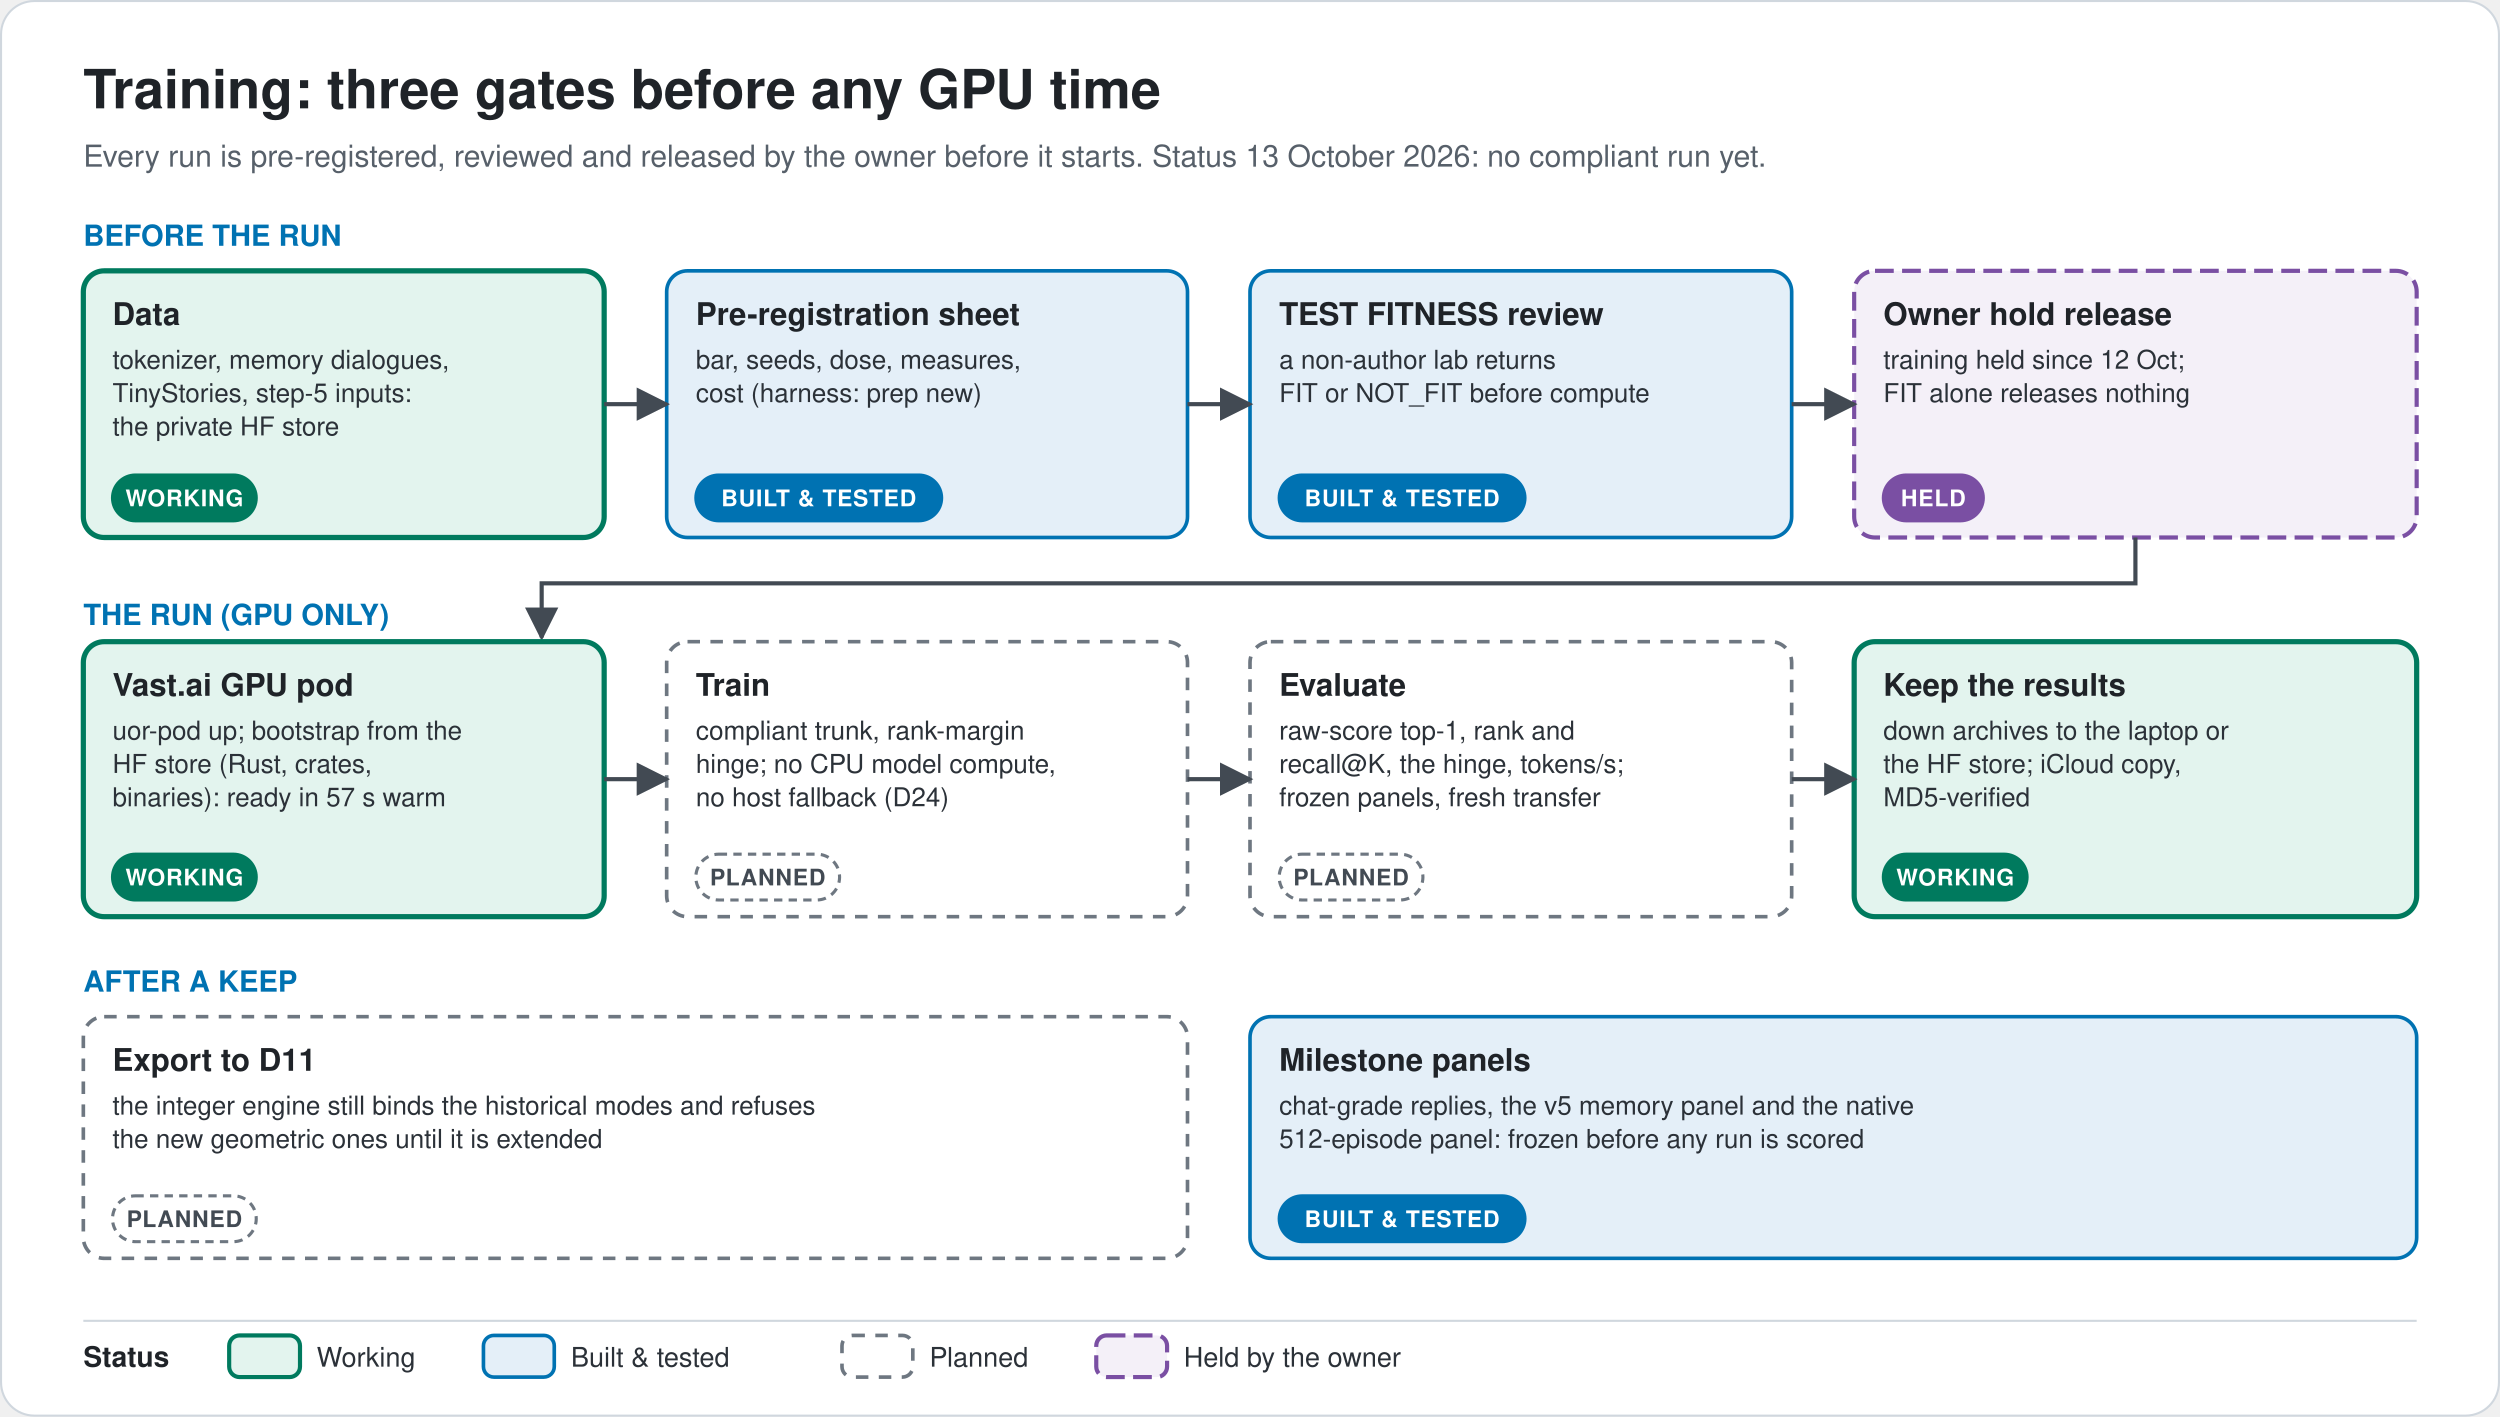
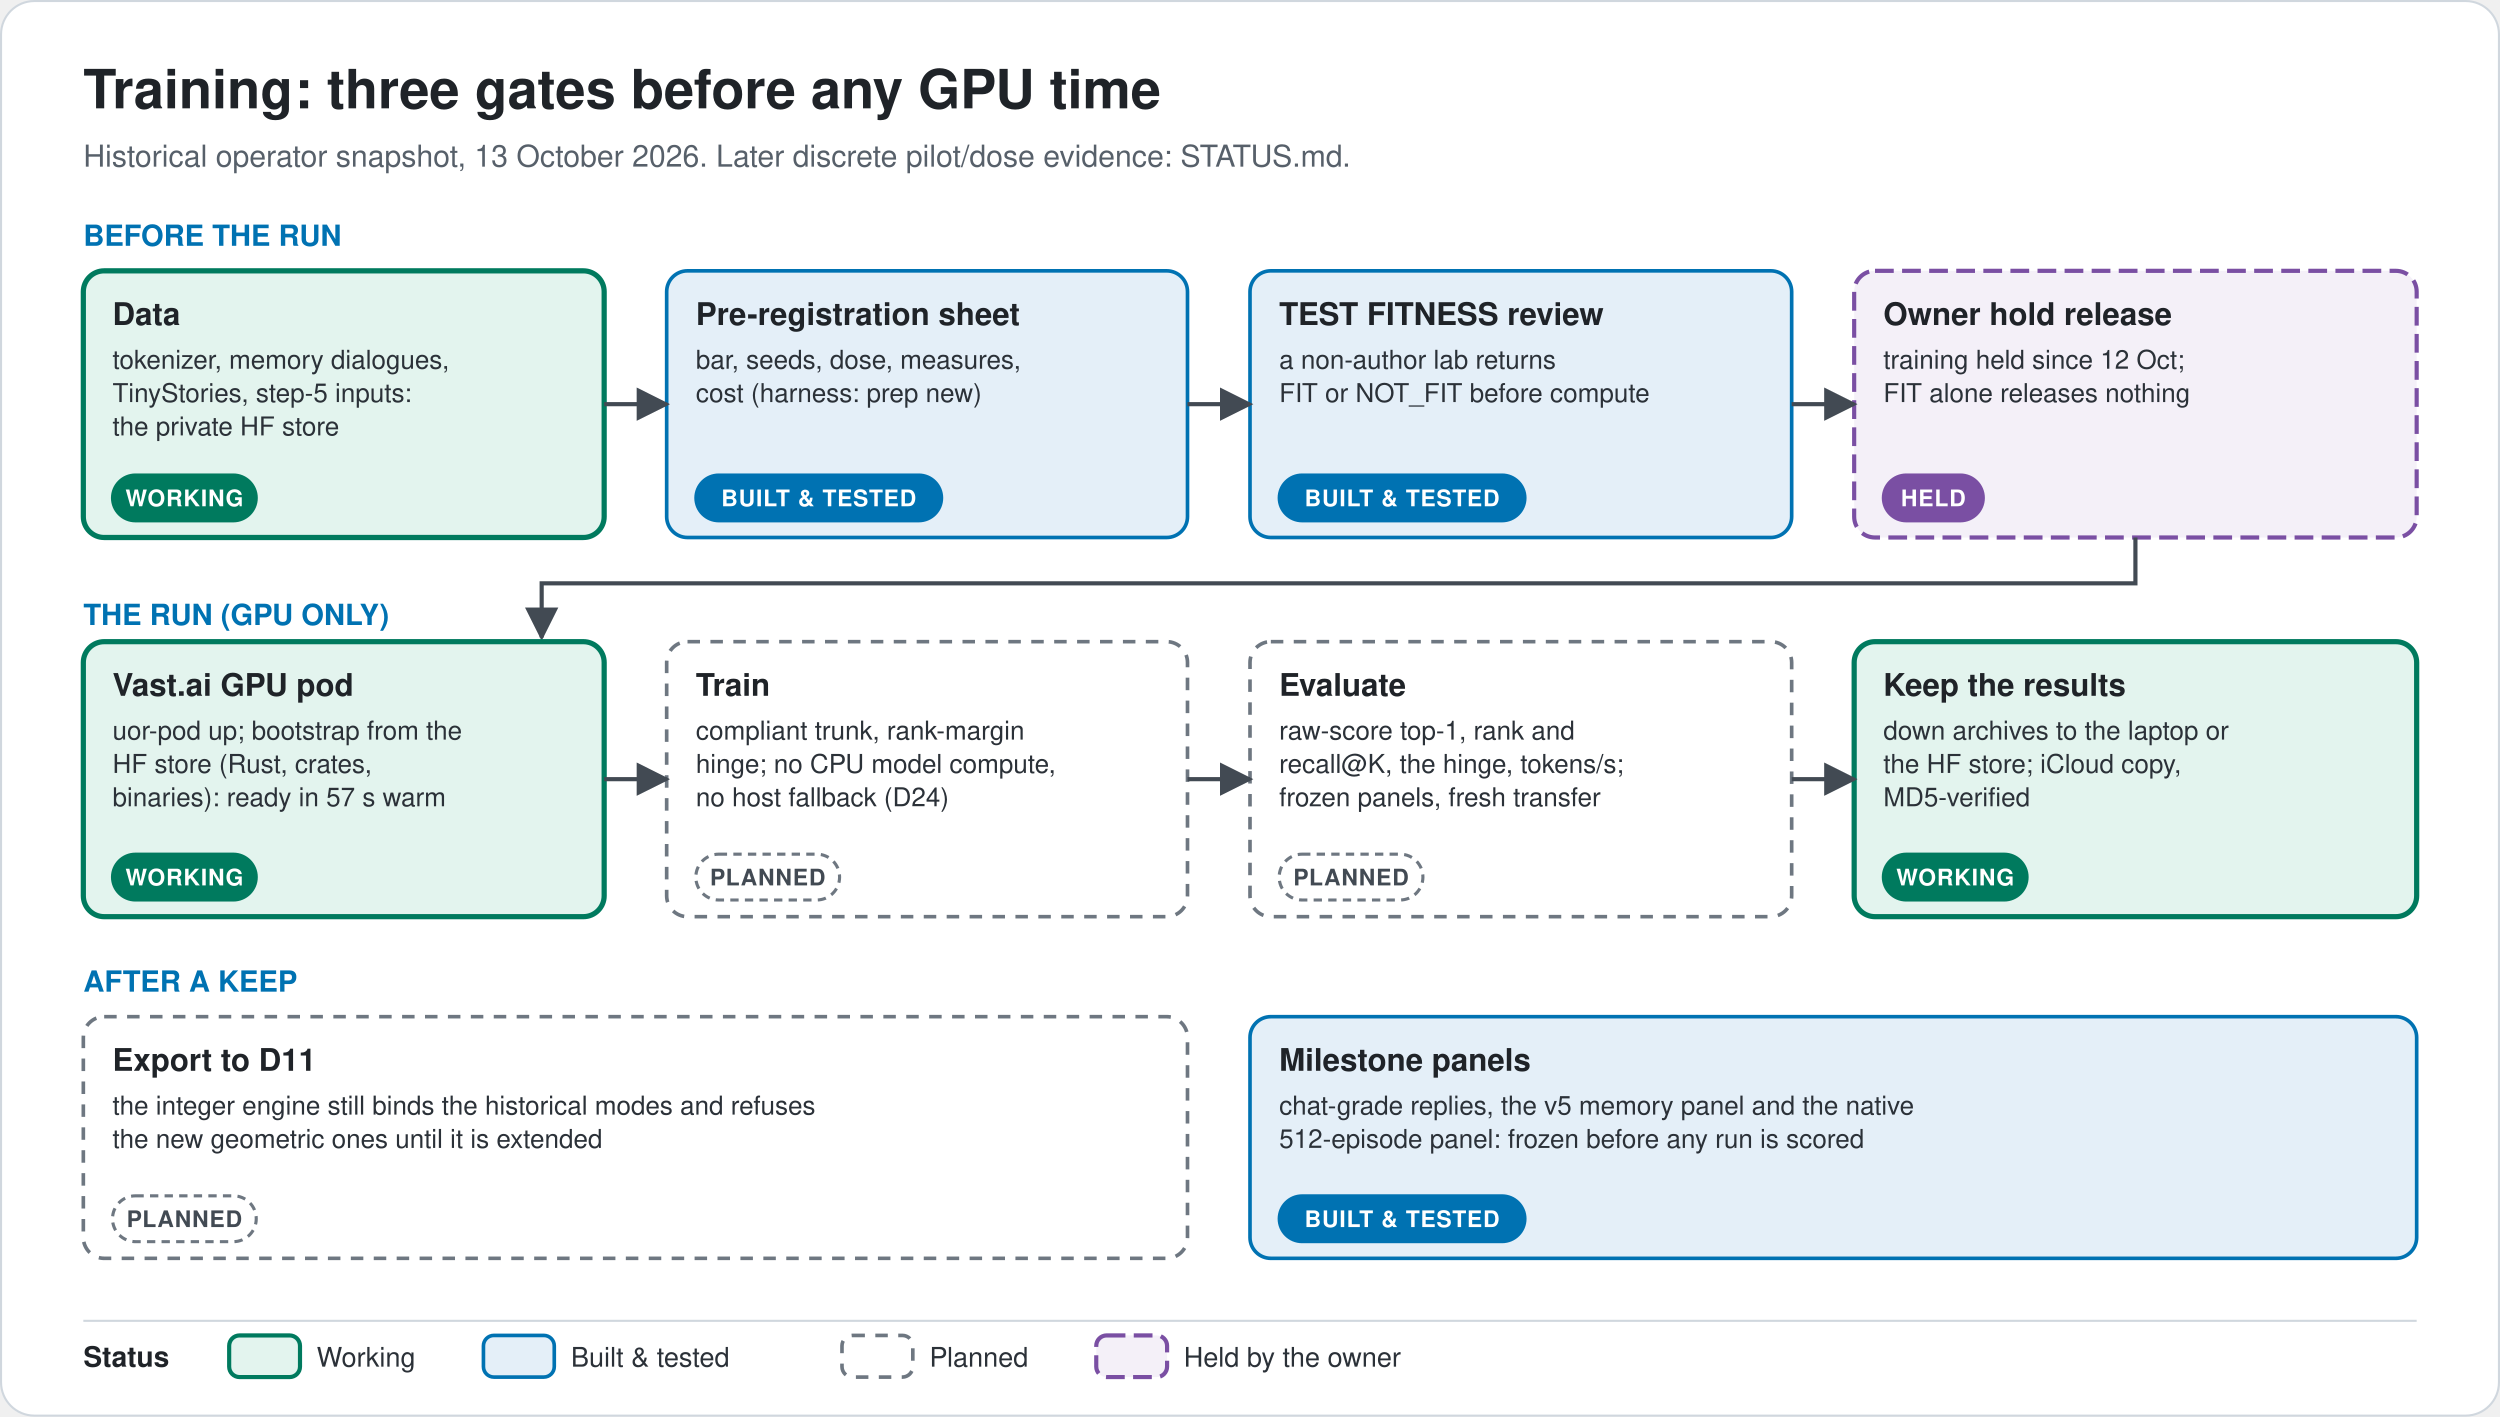
<svg xmlns="http://www.w3.org/2000/svg" viewBox="0 0 1200 680" width="1200" height="680" role="img" aria-labelledby="t d" font-family="-apple-system, BlinkMacSystemFont, 'Segoe UI', Helvetica, Arial, sans-serif">
  <defs>
    <marker id="ah" viewBox="0 0 10 10" refX="9" refY="5" markerWidth="8" markerHeight="8" orient="auto-start-reverse">
      <path d="M0,0 L10,5 L0,10 z" fill="#424A53" />
    </marker>
    <pattern id="hP" width="9" height="9" patternUnits="userSpaceOnUse" patternTransform="rotate(45)">
      <rect width="9" height="9" fill="#FFF7E3" />
      <line x1="0" y1="0" x2="0" y2="9" stroke="#F1D79A" stroke-width="2.2" />
    </pattern>
    <pattern id="hF" width="8" height="8" patternUnits="userSpaceOnUse">
      <rect width="8" height="8" fill="#F0F2F4" />
      <path d="M0,0 L8,8 M8,0 L0,8" stroke="#D3D8DD" stroke-width="1" />
    </pattern>
  </defs>
  <rect x="0.5" y="0.5" width="1199" height="679" rx="16" fill="#FFFFFF" stroke="#D0D7DE" stroke-width="1" />
  <text x="40" y="52" font-size="26" font-weight="700" fill="#1F2328" text-anchor="start">Training: three gates before any GPU time</text>
-   <text x="40" y="80" font-size="14.5" font-weight="400" fill="#57606A" text-anchor="start">Every run is pre-registered, reviewed and released by the owner before it starts. Status 13 October 2026: no compliant run yet.</text>
+   <text x="40" y="80" font-size="14.5" font-weight="400" fill="#57606A" text-anchor="start">Historical operator snapshot, 13 October 2026. Later discrete pilot/dose evidence: STATUS.md.</text>
  <text x="40" y="118" font-size="14" font-weight="700" fill="#0072B2" text-anchor="start">BEFORE THE RUN</text>
  <rect x="40" y="130" width="250" height="128" rx="10" fill="#E3F4EE" stroke="#007A5E" stroke-width="2.5" />
  <text x="54" y="156" font-size="15" font-weight="700" fill="#1F2328" text-anchor="start">Data</text>
  <text x="54" y="177" font-size="12.5" font-weight="400" fill="#2B3138" text-anchor="start">tokenizer, memory dialogues,</text>
  <text x="54" y="193" font-size="12.5" font-weight="400" fill="#2B3138" text-anchor="start">TinyStories, step-5 inputs:</text>
  <text x="54" y="209" font-size="12.5" font-weight="400" fill="#2B3138" text-anchor="start">the private HF store</text>
  <rect x="54" y="228" width="69" height="22" rx="11" fill="#007A5E" stroke="#007A5E" stroke-width="1.5" />
  <text x="88.5" y="243" font-size="11" font-weight="700" fill="#FFFFFF" text-anchor="middle" letter-spacing="0.4">WORKING</text>
  <rect x="320" y="130" width="250" height="128" rx="10" fill="#E4EFF8" stroke="#0072B2" stroke-width="1.75" />
  <text x="334" y="156" font-size="15" font-weight="700" fill="#1F2328" text-anchor="start">Pre-registration sheet</text>
  <text x="334" y="177" font-size="12.5" font-weight="400" fill="#2B3138" text-anchor="start">bar, seeds, dose, measures,</text>
  <text x="334" y="193" font-size="12.5" font-weight="400" fill="#2B3138" text-anchor="start">cost (harness: prep new)</text>
  <rect x="334" y="228" width="118" height="22" rx="11" fill="#0072B2" stroke="#0072B2" stroke-width="1.5" />
  <text x="393" y="243" font-size="11" font-weight="700" fill="#FFFFFF" text-anchor="middle" letter-spacing="0.4">BUILT &amp; TESTED</text>
  <rect x="600" y="130" width="260" height="128" rx="10" fill="#E4EFF8" stroke="#0072B2" stroke-width="1.75" />
  <text x="614" y="156" font-size="15" font-weight="700" fill="#1F2328" text-anchor="start">TEST FITNESS review</text>
  <text x="614" y="177" font-size="12.5" font-weight="400" fill="#2B3138" text-anchor="start">a non-author lab returns</text>
  <text x="614" y="193" font-size="12.5" font-weight="400" fill="#2B3138" text-anchor="start">FIT or NOT_FIT before compute</text>
  <rect x="614" y="228" width="118" height="22" rx="11" fill="#0072B2" stroke="#0072B2" stroke-width="1.5" />
  <text x="673" y="243" font-size="11" font-weight="700" fill="#FFFFFF" text-anchor="middle" letter-spacing="0.4">BUILT &amp; TESTED</text>
  <rect x="890" y="130" width="270" height="128" rx="10" fill="#F4F0F8" stroke="#7A4FA3" stroke-width="2" stroke-dasharray="9 4" />
  <text x="904" y="156" font-size="15" font-weight="700" fill="#1F2328" text-anchor="start">Owner hold release</text>
  <text x="904" y="177" font-size="12.5" font-weight="400" fill="#2B3138" text-anchor="start">training held since 12 Oct;</text>
  <text x="904" y="193" font-size="12.5" font-weight="400" fill="#2B3138" text-anchor="start">FIT alone releases nothing</text>
  <rect x="904" y="228" width="48" height="22" rx="11" fill="#7A4FA3" stroke="#7A4FA3" stroke-width="1.5" />
  <text x="928" y="243" font-size="11" font-weight="700" fill="#FFFFFF" text-anchor="middle" letter-spacing="0.4">HELD</text>
  <path d="M290,194 L320,194" fill="none" stroke="#424A53" stroke-width="2" marker-end="url(#ah)" />
  <path d="M570,194 L600,194" fill="none" stroke="#424A53" stroke-width="2" marker-end="url(#ah)" />
  <path d="M860,194 L890,194" fill="none" stroke="#424A53" stroke-width="2" marker-end="url(#ah)" />
  <path d="M1025,258 L1025,280 L260,280 L260,306" fill="none" stroke="#424A53" stroke-width="2" marker-end="url(#ah)" />
  <text x="40" y="300" font-size="14" font-weight="700" fill="#0072B2" text-anchor="start">THE RUN (GPU ONLY)</text>
  <rect x="40" y="308" width="250" height="132" rx="10" fill="#E3F4EE" stroke="#007A5E" stroke-width="2.5" />
  <text x="54" y="334" font-size="15" font-weight="700" fill="#1F2328" text-anchor="start">Vast.ai GPU pod</text>
  <text x="54" y="355" font-size="12.5" font-weight="400" fill="#2B3138" text-anchor="start">uor-pod up; bootstrap from the</text>
  <text x="54" y="371" font-size="12.5" font-weight="400" fill="#2B3138" text-anchor="start">HF store (Rust, crates,</text>
  <text x="54" y="387" font-size="12.5" font-weight="400" fill="#2B3138" text-anchor="start">binaries): ready in 57 s warm</text>
  <rect x="54" y="410" width="69" height="22" rx="11" fill="#007A5E" stroke="#007A5E" stroke-width="1.5" />
  <text x="88.5" y="425" font-size="11" font-weight="700" fill="#FFFFFF" text-anchor="middle" letter-spacing="0.4">WORKING</text>
  <rect x="320" y="308" width="250" height="132" rx="10" fill="#FFFFFF" stroke="#6E7781" stroke-width="1.75" stroke-dasharray="6 5" />
  <text x="334" y="334" font-size="15" font-weight="700" fill="#1F2328" text-anchor="start">Train</text>
  <text x="334" y="355" font-size="12.5" font-weight="400" fill="#2B3138" text-anchor="start">compliant trunk, rank-margin</text>
  <text x="334" y="371" font-size="12.5" font-weight="400" fill="#2B3138" text-anchor="start">hinge; no CPU model compute,</text>
  <text x="334" y="387" font-size="12.5" font-weight="400" fill="#2B3138" text-anchor="start">no host fallback (D24)</text>
  <rect x="334" y="410" width="69" height="22" rx="11" fill="#FFFFFF" stroke="#6E7781" stroke-width="1.5" stroke-dasharray="4 3" />
  <text x="368.5" y="425" font-size="11" font-weight="700" fill="#424A53" text-anchor="middle" letter-spacing="0.4">PLANNED</text>
  <rect x="600" y="308" width="260" height="132" rx="10" fill="#FFFFFF" stroke="#6E7781" stroke-width="1.75" stroke-dasharray="6 5" />
  <text x="614" y="334" font-size="15" font-weight="700" fill="#1F2328" text-anchor="start">Evaluate</text>
  <text x="614" y="355" font-size="12.5" font-weight="400" fill="#2B3138" text-anchor="start">raw-score top-1, rank and</text>
  <text x="614" y="371" font-size="12.5" font-weight="400" fill="#2B3138" text-anchor="start">recall@K, the hinge, tokens/s;</text>
  <text x="614" y="387" font-size="12.5" font-weight="400" fill="#2B3138" text-anchor="start">frozen panels, fresh transfer</text>
  <rect x="614" y="410" width="69" height="22" rx="11" fill="#FFFFFF" stroke="#6E7781" stroke-width="1.5" stroke-dasharray="4 3" />
  <text x="648.5" y="425" font-size="11" font-weight="700" fill="#424A53" text-anchor="middle" letter-spacing="0.4">PLANNED</text>
  <rect x="890" y="308" width="270" height="132" rx="10" fill="#E3F4EE" stroke="#007A5E" stroke-width="2.5" />
  <text x="904" y="334" font-size="15" font-weight="700" fill="#1F2328" text-anchor="start">Keep the results</text>
  <text x="904" y="355" font-size="12.5" font-weight="400" fill="#2B3138" text-anchor="start">down archives to the laptop or</text>
  <text x="904" y="371" font-size="12.5" font-weight="400" fill="#2B3138" text-anchor="start">the HF store; iCloud copy,</text>
  <text x="904" y="387" font-size="12.5" font-weight="400" fill="#2B3138" text-anchor="start">MD5-verified</text>
  <rect x="904" y="410" width="69" height="22" rx="11" fill="#007A5E" stroke="#007A5E" stroke-width="1.5" />
  <text x="938.5" y="425" font-size="11" font-weight="700" fill="#FFFFFF" text-anchor="middle" letter-spacing="0.4">WORKING</text>
  <path d="M290,374 L320,374" fill="none" stroke="#424A53" stroke-width="2" marker-end="url(#ah)" />
  <path d="M570,374 L600,374" fill="none" stroke="#424A53" stroke-width="2" marker-end="url(#ah)" />
  <path d="M860,374 L890,374" fill="none" stroke="#424A53" stroke-width="2" marker-end="url(#ah)" />
  <text x="40" y="476" font-size="14" font-weight="700" fill="#0072B2" text-anchor="start">AFTER A KEEP</text>
  <rect x="40" y="488" width="530" height="116" rx="10" fill="#FFFFFF" stroke="#6E7781" stroke-width="1.75" stroke-dasharray="6 5" />
  <text x="54" y="514" font-size="15" font-weight="700" fill="#1F2328" text-anchor="start">Export to D11</text>
  <text x="54" y="535" font-size="12.5" font-weight="400" fill="#2B3138" text-anchor="start">the integer engine still binds the historical modes and refuses</text>
  <text x="54" y="551" font-size="12.5" font-weight="400" fill="#2B3138" text-anchor="start">the new geometric ones until it is extended</text>
  <rect x="54" y="574" width="69" height="22" rx="11" fill="#FFFFFF" stroke="#6E7781" stroke-width="1.5" stroke-dasharray="4 3" />
  <text x="88.5" y="589" font-size="11" font-weight="700" fill="#424A53" text-anchor="middle" letter-spacing="0.4">PLANNED</text>
  <rect x="600" y="488" width="560" height="116" rx="10" fill="#E4EFF8" stroke="#0072B2" stroke-width="1.75" />
  <text x="614" y="514" font-size="15" font-weight="700" fill="#1F2328" text-anchor="start">Milestone panels</text>
  <text x="614" y="535" font-size="12.5" font-weight="400" fill="#2B3138" text-anchor="start">chat-grade replies, the v5 memory panel and the native</text>
  <text x="614" y="551" font-size="12.5" font-weight="400" fill="#2B3138" text-anchor="start">512-episode panel: frozen before any run is scored</text>
  <rect x="614" y="574" width="118" height="22" rx="11" fill="#0072B2" stroke="#0072B2" stroke-width="1.5" />
  <text x="673" y="589" font-size="11" font-weight="700" fill="#FFFFFF" text-anchor="middle" letter-spacing="0.4">BUILT &amp; TESTED</text>
  <path d="M40,634 L1160,634" fill="none" stroke="#D0D7DE" stroke-width="1" />
  <text x="40" y="656" font-size="13.5" font-weight="700" fill="#1F2328" text-anchor="start">Status</text>
  <rect x="110" y="641" width="34" height="20" rx="5" fill="#E3F4EE" stroke="#007A5E" stroke-width="2" />
  <text x="152" y="656" font-size="13" font-weight="400" fill="#2B3138" text-anchor="start">Working</text>
  <rect x="232.05" y="641" width="34" height="20" rx="5" fill="#E4EFF8" stroke="#0072B2" stroke-width="1.75" />
  <text x="274.05" y="656" font-size="13" font-weight="400" fill="#2B3138" text-anchor="start">Built &amp; tested</text>
  <rect x="404.15" y="641" width="34" height="20" rx="5" fill="#FFFFFF" stroke="#6E7781" stroke-width="1.75" stroke-dasharray="6 5" />
  <text x="446.15" y="656" font-size="13" font-weight="400" fill="#2B3138" text-anchor="start">Planned</text>
  <rect x="526.2" y="641" width="34" height="20" rx="5" fill="#F4F0F8" stroke="#7A4FA3" stroke-width="2" stroke-dasharray="9 4" />
  <text x="568.2" y="656" font-size="13" font-weight="400" fill="#2B3138" text-anchor="start">Held by the owner</text>
</svg>
